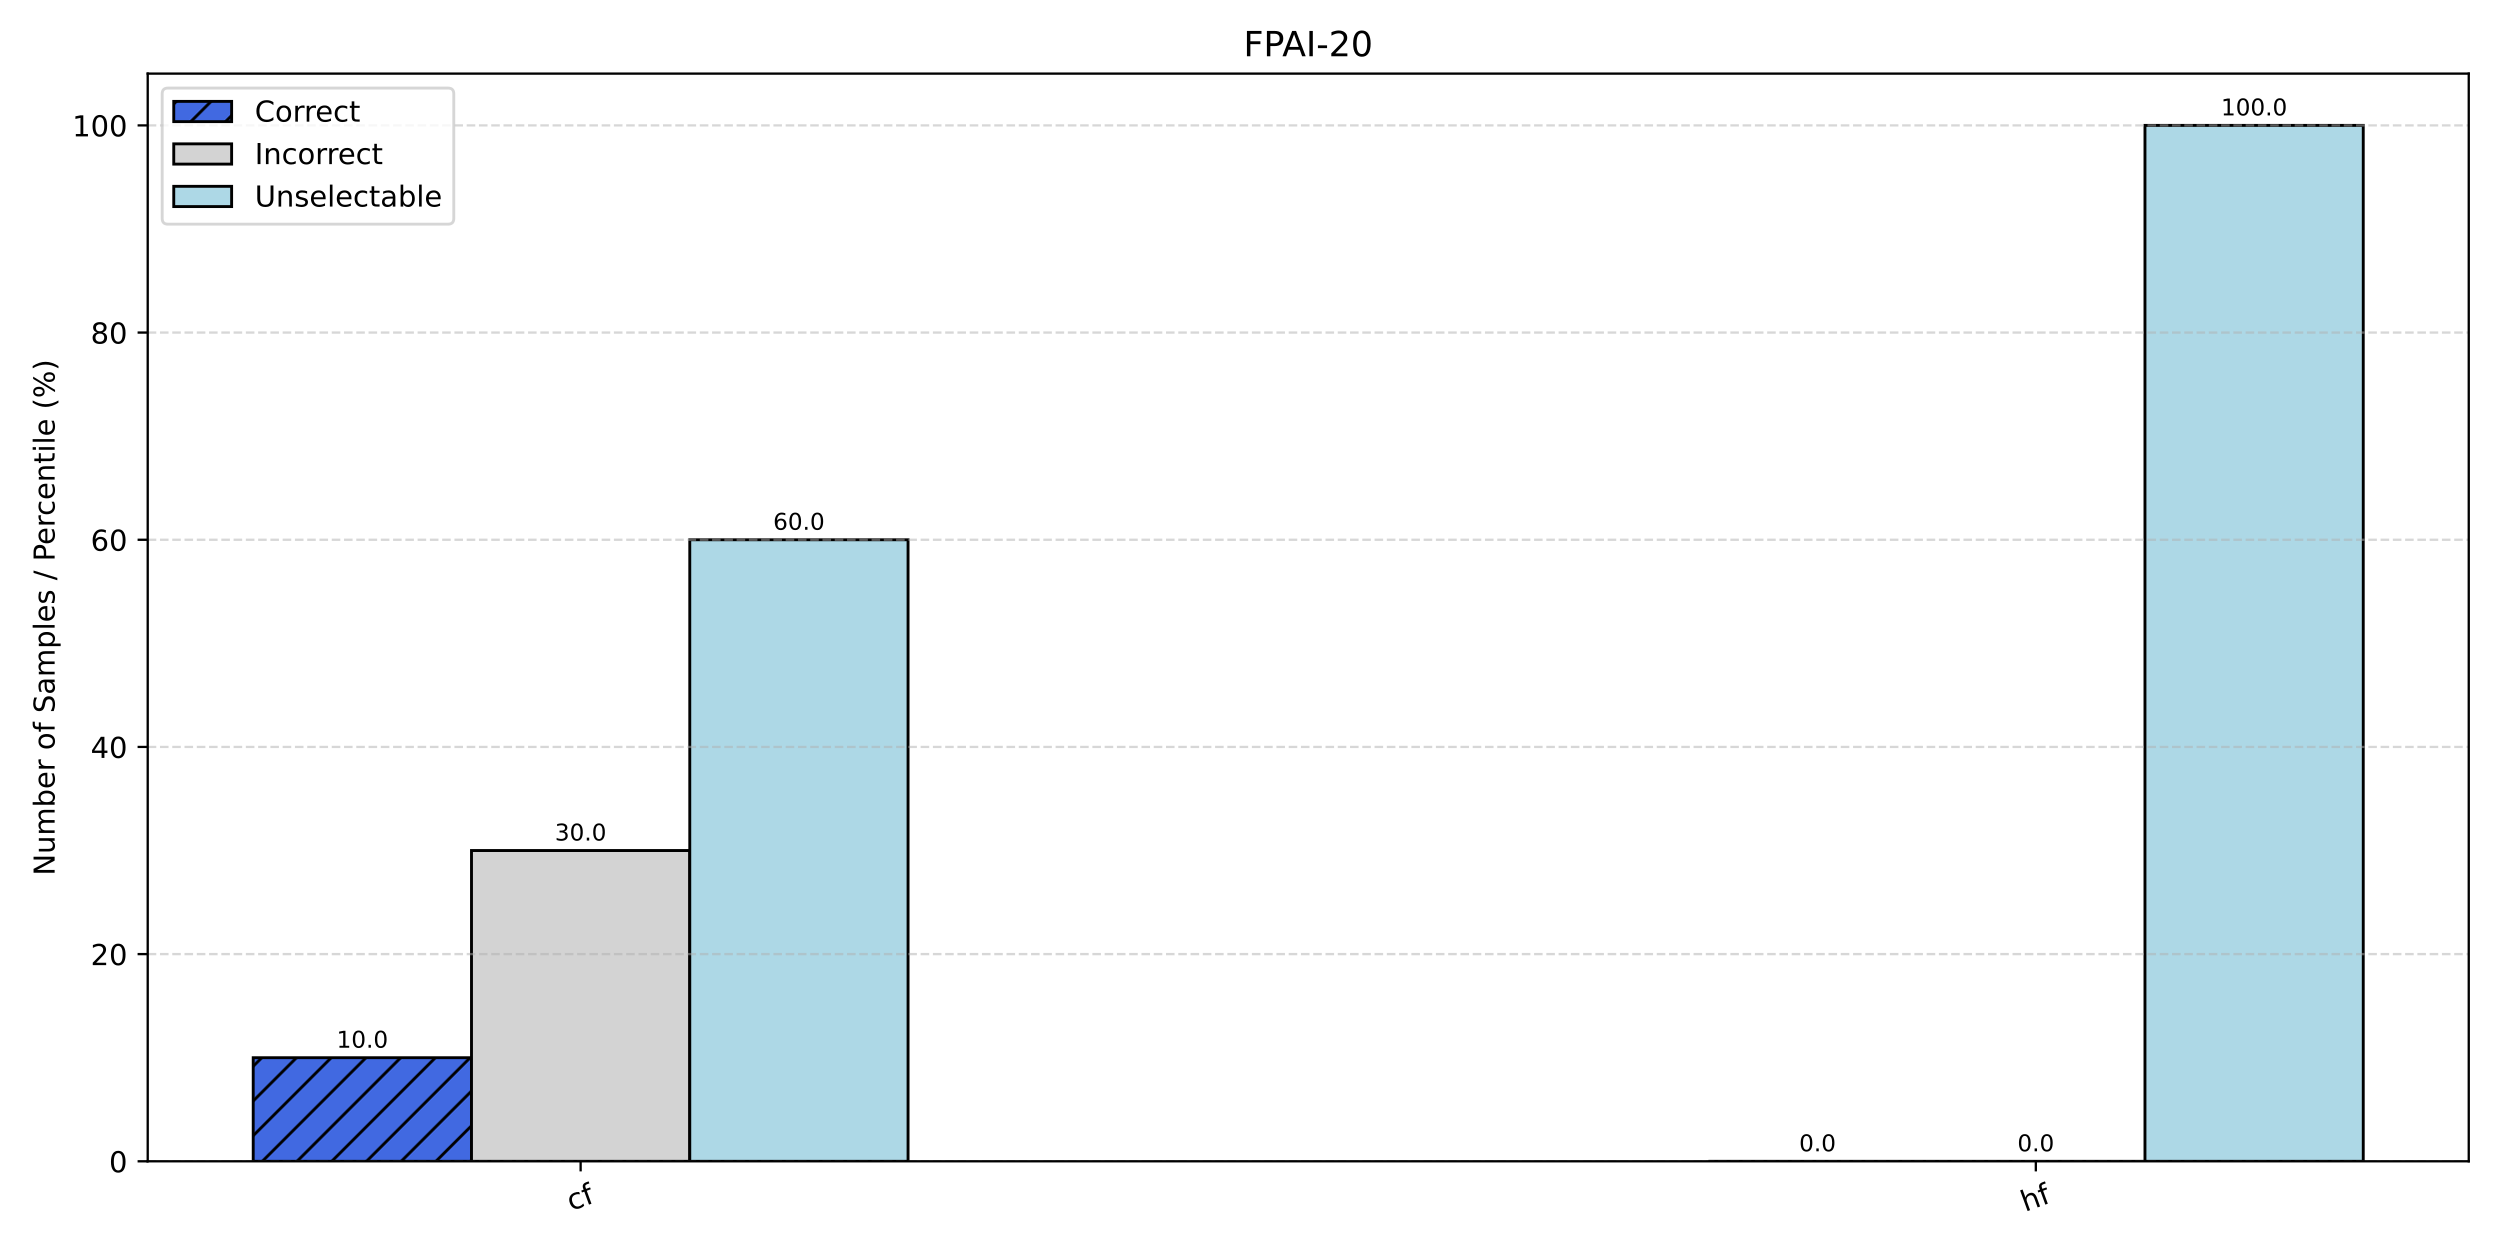
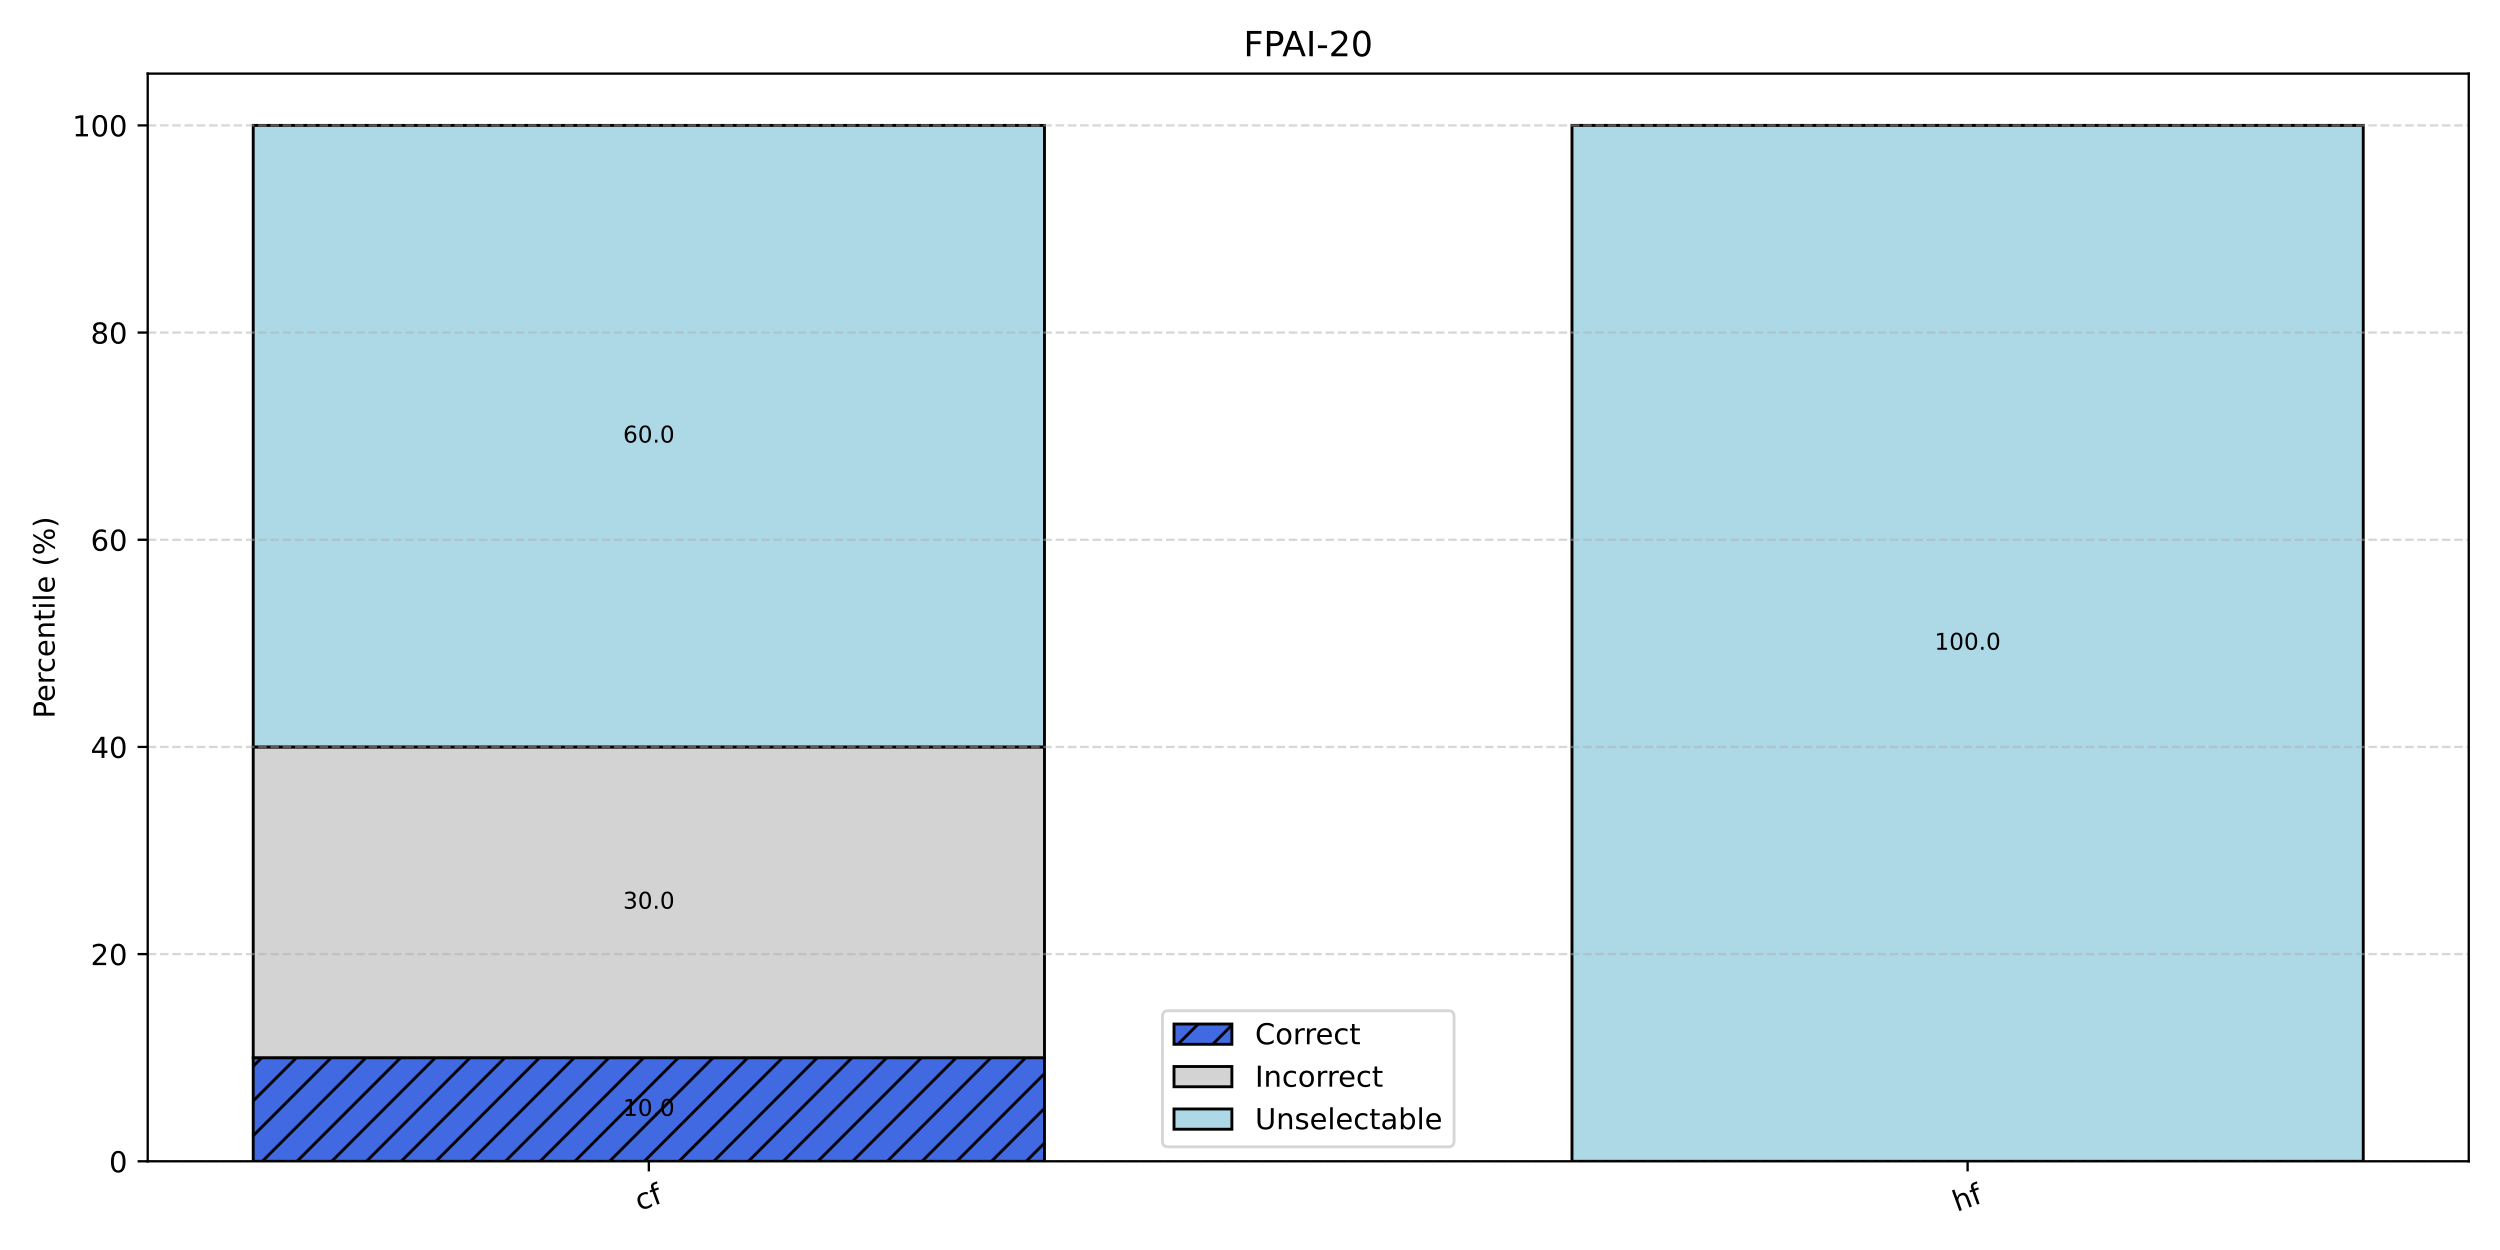
<svg xmlns="http://www.w3.org/2000/svg" xmlns:xlink="http://www.w3.org/1999/xlink" width="864pt" height="432pt" viewBox="0 0 864 432" version="1.1">
  <defs>
    <style type="text/css">*{stroke-linejoin: round; stroke-linecap: butt}</style>
  </defs>
  <g id="figure_1">
    <g id="patch_1">
      <path d="M 0 432  L 864 432  L 864 0  L 0 0  z " style="fill: #ffffff" />
    </g>
    <g id="axes_1">
      <g id="patch_2">
        <path d="M 51.05 401.342  L 853.2 401.342  L 853.2 25.44  L 51.05 25.44  z " style="fill: #ffffff" />
      </g>
      <g id="patch_3">
-         <path d="M 87.511 401.342  L 162.949 401.342  L 162.949 365.542  L 87.511 365.542  z " clip-path="url(#p9e3ef52e3a)" style="fill: url(#h4708c741f0); stroke: #000000; stroke-linejoin: miter" />
+         <path d="M 87.511 401.342  L 360.972 401.342  L 360.972 365.542  L 87.511 365.542  z " clip-path="url(#pb90f60d830)" style="fill: url(#h4d4811b8ee); stroke: #000000; stroke-linejoin: miter" />
      </g>
      <g id="patch_4">
-         <path d="M 590.427 401.342  L 665.864 401.342  L 665.864 401.342  L 590.427 401.342  z " clip-path="url(#p9e3ef52e3a)" style="fill: url(#h4708c741f0); stroke: #000000; stroke-linejoin: miter" />
+         <path d="M 543.278 401.342  L 816.739 401.342  L 816.739 401.342  L 543.278 401.342  z " clip-path="url(#pb90f60d830)" style="fill: url(#h4d4811b8ee); stroke: #000000; stroke-linejoin: miter" />
      </g>
      <g id="patch_5">
-         <path d="M 162.949 401.342  L 238.386 401.342  L 238.386 293.941  L 162.949 293.941  z " clip-path="url(#p9e3ef52e3a)" style="fill: #d3d3d3; stroke: #000000; stroke-linejoin: miter" />
+         <path d="M 87.511 365.542  L 360.972 365.542  L 360.972 258.141  L 87.511 258.141  z " clip-path="url(#pb90f60d830)" style="fill: #d3d3d3; stroke: #000000; stroke-linejoin: miter" />
      </g>
      <g id="patch_6">
-         <path d="M 665.864 401.342  L 741.301 401.342  L 741.301 401.342  L 665.864 401.342  z " clip-path="url(#p9e3ef52e3a)" style="fill: #d3d3d3; stroke: #000000; stroke-linejoin: miter" />
+         <path d="M 543.278 401.342  L 816.739 401.342  L 816.739 401.342  L 543.278 401.342  z " clip-path="url(#pb90f60d830)" style="fill: #d3d3d3; stroke: #000000; stroke-linejoin: miter" />
      </g>
      <g id="patch_7">
-         <path d="M 238.386 401.342  L 313.823 401.342  L 313.823 186.541  L 238.386 186.541  z " clip-path="url(#p9e3ef52e3a)" style="fill: #add8e6; stroke: #000000; stroke-linejoin: miter" />
+         <path d="M 87.511 258.141  L 360.972 258.141  L 360.972 43.34  L 87.511 43.34  z " clip-path="url(#pb90f60d830)" style="fill: #add8e6; stroke: #000000; stroke-linejoin: miter" />
      </g>
      <g id="patch_8">
-         <path d="M 741.301 401.342  L 816.739 401.342  L 816.739 43.34  L 741.301 43.34  z " clip-path="url(#p9e3ef52e3a)" style="fill: #add8e6; stroke: #000000; stroke-linejoin: miter" />
+         <path d="M 543.278 401.342  L 816.739 401.342  L 816.739 43.34  L 543.278 43.34  z " clip-path="url(#pb90f60d830)" style="fill: #add8e6; stroke: #000000; stroke-linejoin: miter" />
      </g>
      <g id="matplotlib.axis_1">
        <g id="xtick_1">
          <g id="line2d_1">
            <defs>
-               <path id="m5471ca849d" d="M 0 0  L 0 3.5  " style="stroke: #000000; stroke-width: 0.8" />
-             </defs>
-             <g>
-               <use xlink:href="#m5471ca849d" x="200.667" y="401.342" style="stroke: #000000; stroke-width: 0.8" />
+               <path id="m7310fe618c" d="M 0 0  L 0 3.5  " style="stroke: #000000; stroke-width: 0.8" />
+             </defs>
+             <g>
+               <use xlink:href="#m7310fe618c" x="224.241" y="401.342" style="stroke: #000000; stroke-width: 0.8" />
            </g>
          </g>
          <g id="text_1">
-             <g transform="translate(197.3737 418.5667) rotate(-20) scale(0.1 -0.1)">
+             <g transform="translate(220.9478 418.5667) rotate(-20) scale(0.1 -0.1)">
              <defs>
                <path id="DejaVuSans-63" d="M 3122 3366  L 3122 2828  Q 2878 2963 2633 3030  Q 2388 3097 2138 3097  Q 1578 3097 1268 2742  Q 959 2388 959 1747  Q 959 1106 1268 751  Q 1578 397 2138 397  Q 2388 397 2633 464  Q 2878 531 3122 666  L 3122 134  Q 2881 22 2623 -34  Q 2366 -91 2075 -91  Q 1284 -91 818 406  Q 353 903 353 1747  Q 353 2603 823 3093  Q 1294 3584 2113 3584  Q 2378 3584 2631 3529  Q 2884 3475 3122 3366  z " transform="scale(0.015625)" />
                <path id="DejaVuSans-66" d="M 2375 4863  L 2375 4384  L 1825 4384  Q 1516 4384 1395 4259  Q 1275 4134 1275 3809  L 1275 3500  L 2222 3500  L 2222 3053  L 1275 3053  L 1275 0  L 697 0  L 697 3053  L 147 3053  L 147 3500  L 697 3500  L 697 3744  Q 697 4328 969 4595  Q 1241 4863 1831 4863  L 2375 4863  z " transform="scale(0.015625)" />
              </defs>
              <use xlink:href="#DejaVuSans-63" />
              <use xlink:href="#DejaVuSans-66" transform="translate(54.98047 0)" />
            </g>
          </g>
        </g>
        <g id="xtick_2">
          <g id="line2d_2">
            <g>
-               <use xlink:href="#m5471ca849d" x="703.583" y="401.342" style="stroke: #000000; stroke-width: 0.8" />
+               <use xlink:href="#m7310fe618c" x="680.009" y="401.342" style="stroke: #000000; stroke-width: 0.8" />
            </g>
          </g>
          <g id="text_2">
-             <g transform="translate(699.8948 418.8537) rotate(-20) scale(0.1 -0.1)">
+             <g transform="translate(676.3206 418.8537) rotate(-20) scale(0.1 -0.1)">
              <defs>
                <path id="DejaVuSans-68" d="M 3513 2113  L 3513 0  L 2938 0  L 2938 2094  Q 2938 2591 2744 2837  Q 2550 3084 2163 3084  Q 1697 3084 1428 2787  Q 1159 2491 1159 1978  L 1159 0  L 581 0  L 581 4863  L 1159 4863  L 1159 2956  Q 1366 3272 1645 3428  Q 1925 3584 2291 3584  Q 2894 3584 3203 3211  Q 3513 2838 3513 2113  z " transform="scale(0.015625)" />
              </defs>
              <use xlink:href="#DejaVuSans-68" />
              <use xlink:href="#DejaVuSans-66" transform="translate(63.37891 0)" />
            </g>
          </g>
        </g>
      </g>
      <g id="matplotlib.axis_2">
        <g id="ytick_1">
          <g id="line2d_3">
-             <path d="M 51.05 401.342  L 853.2 401.342  " clip-path="url(#p9e3ef52e3a)" style="fill: none; stroke-dasharray: 2.96,1.28; stroke-dashoffset: 0; stroke: #b0b0b0; stroke-opacity: 0.5; stroke-width: 0.8" />
+             <path d="M 51.05 401.342  L 853.2 401.342  " clip-path="url(#pb90f60d830)" style="fill: none; stroke-dasharray: 2.96,1.28; stroke-dashoffset: 0; stroke: #b0b0b0; stroke-opacity: 0.5; stroke-width: 0.8" />
          </g>
          <g id="line2d_4">
            <defs>
-               <path id="m4b2d30bb6d" d="M 0 0  L -3.5 0  " style="stroke: #000000; stroke-width: 0.8" />
-             </defs>
-             <g>
-               <use xlink:href="#m4b2d30bb6d" x="51.05" y="401.342" style="stroke: #000000; stroke-width: 0.8" />
+               <path id="mf6887f8c30" d="M 0 0  L -3.5 0  " style="stroke: #000000; stroke-width: 0.8" />
+             </defs>
+             <g>
+               <use xlink:href="#mf6887f8c30" x="51.05" y="401.342" style="stroke: #000000; stroke-width: 0.8" />
            </g>
          </g>
          <g id="text_3">
            <g transform="translate(37.6875 405.1411) scale(0.1 -0.1)">
              <defs>
                <path id="DejaVuSans-30" d="M 2034 4250  Q 1547 4250 1301 3770  Q 1056 3291 1056 2328  Q 1056 1369 1301 889  Q 1547 409 2034 409  Q 2525 409 2770 889  Q 3016 1369 3016 2328  Q 3016 3291 2770 3770  Q 2525 4250 2034 4250  z M 2034 4750  Q 2819 4750 3233 4129  Q 3647 3509 3647 2328  Q 3647 1150 3233 529  Q 2819 -91 2034 -91  Q 1250 -91 836 529  Q 422 1150 422 2328  Q 422 3509 836 4129  Q 1250 4750 2034 4750  z " transform="scale(0.015625)" />
              </defs>
              <use xlink:href="#DejaVuSans-30" />
            </g>
          </g>
        </g>
        <g id="ytick_2">
          <g id="line2d_5">
-             <path d="M 51.05 329.742  L 853.2 329.742  " clip-path="url(#p9e3ef52e3a)" style="fill: none; stroke-dasharray: 2.96,1.28; stroke-dashoffset: 0; stroke: #b0b0b0; stroke-opacity: 0.5; stroke-width: 0.8" />
+             <path d="M 51.05 329.742  L 853.2 329.742  " clip-path="url(#pb90f60d830)" style="fill: none; stroke-dasharray: 2.96,1.28; stroke-dashoffset: 0; stroke: #b0b0b0; stroke-opacity: 0.5; stroke-width: 0.8" />
          </g>
          <g id="line2d_6">
            <g>
-               <use xlink:href="#m4b2d30bb6d" x="51.05" y="329.742" style="stroke: #000000; stroke-width: 0.8" />
+               <use xlink:href="#mf6887f8c30" x="51.05" y="329.742" style="stroke: #000000; stroke-width: 0.8" />
            </g>
          </g>
          <g id="text_4">
            <g transform="translate(31.325 333.5408) scale(0.1 -0.1)">
              <defs>
                <path id="DejaVuSans-32" d="M 1228 531  L 3431 531  L 3431 0  L 469 0  L 469 531  Q 828 903 1448 1529  Q 2069 2156 2228 2338  Q 2531 2678 2651 2914  Q 2772 3150 2772 3378  Q 2772 3750 2511 3984  Q 2250 4219 1831 4219  Q 1534 4219 1204 4116  Q 875 4013 500 3803  L 500 4441  Q 881 4594 1212 4672  Q 1544 4750 1819 4750  Q 2544 4750 2975 4387  Q 3406 4025 3406 3419  Q 3406 3131 3298 2873  Q 3191 2616 2906 2266  Q 2828 2175 2409 1742  Q 1991 1309 1228 531  z " transform="scale(0.015625)" />
              </defs>
              <use xlink:href="#DejaVuSans-32" />
              <use xlink:href="#DejaVuSans-30" transform="translate(63.62305 0)" />
            </g>
          </g>
        </g>
        <g id="ytick_3">
          <g id="line2d_7">
-             <path d="M 51.05 258.141  L 853.2 258.141  " clip-path="url(#p9e3ef52e3a)" style="fill: none; stroke-dasharray: 2.96,1.28; stroke-dashoffset: 0; stroke: #b0b0b0; stroke-opacity: 0.5; stroke-width: 0.8" />
+             <path d="M 51.05 258.141  L 853.2 258.141  " clip-path="url(#pb90f60d830)" style="fill: none; stroke-dasharray: 2.96,1.28; stroke-dashoffset: 0; stroke: #b0b0b0; stroke-opacity: 0.5; stroke-width: 0.8" />
          </g>
          <g id="line2d_8">
            <g>
-               <use xlink:href="#m4b2d30bb6d" x="51.05" y="258.141" style="stroke: #000000; stroke-width: 0.8" />
+               <use xlink:href="#mf6887f8c30" x="51.05" y="258.141" style="stroke: #000000; stroke-width: 0.8" />
            </g>
          </g>
          <g id="text_5">
            <g transform="translate(31.325 261.9404) scale(0.1 -0.1)">
              <defs>
                <path id="DejaVuSans-34" d="M 2419 4116  L 825 1625  L 2419 1625  L 2419 4116  z M 2253 4666  L 3047 4666  L 3047 1625  L 3713 1625  L 3713 1100  L 3047 1100  L 3047 0  L 2419 0  L 2419 1100  L 313 1100  L 313 1709  L 2253 4666  z " transform="scale(0.015625)" />
              </defs>
              <use xlink:href="#DejaVuSans-34" />
              <use xlink:href="#DejaVuSans-30" transform="translate(63.62305 0)" />
            </g>
          </g>
        </g>
        <g id="ytick_4">
          <g id="line2d_9">
-             <path d="M 51.05 186.541  L 853.2 186.541  " clip-path="url(#p9e3ef52e3a)" style="fill: none; stroke-dasharray: 2.96,1.28; stroke-dashoffset: 0; stroke: #b0b0b0; stroke-opacity: 0.5; stroke-width: 0.8" />
+             <path d="M 51.05 186.541  L 853.2 186.541  " clip-path="url(#pb90f60d830)" style="fill: none; stroke-dasharray: 2.96,1.28; stroke-dashoffset: 0; stroke: #b0b0b0; stroke-opacity: 0.5; stroke-width: 0.8" />
          </g>
          <g id="line2d_10">
            <g>
-               <use xlink:href="#m4b2d30bb6d" x="51.05" y="186.541" style="stroke: #000000; stroke-width: 0.8" />
+               <use xlink:href="#mf6887f8c30" x="51.05" y="186.541" style="stroke: #000000; stroke-width: 0.8" />
            </g>
          </g>
          <g id="text_6">
            <g transform="translate(31.325 190.34) scale(0.1 -0.1)">
              <defs>
                <path id="DejaVuSans-36" d="M 2113 2584  Q 1688 2584 1439 2293  Q 1191 2003 1191 1497  Q 1191 994 1439 701  Q 1688 409 2113 409  Q 2538 409 2786 701  Q 3034 994 3034 1497  Q 3034 2003 2786 2293  Q 2538 2584 2113 2584  z M 3366 4563  L 3366 3988  Q 3128 4100 2886 4159  Q 2644 4219 2406 4219  Q 1781 4219 1451 3797  Q 1122 3375 1075 2522  Q 1259 2794 1537 2939  Q 1816 3084 2150 3084  Q 2853 3084 3261 2657  Q 3669 2231 3669 1497  Q 3669 778 3244 343  Q 2819 -91 2113 -91  Q 1303 -91 875 529  Q 447 1150 447 2328  Q 447 3434 972 4092  Q 1497 4750 2381 4750  Q 2619 4750 2861 4703  Q 3103 4656 3366 4563  z " transform="scale(0.015625)" />
              </defs>
              <use xlink:href="#DejaVuSans-36" />
              <use xlink:href="#DejaVuSans-30" transform="translate(63.62305 0)" />
            </g>
          </g>
        </g>
        <g id="ytick_5">
          <g id="line2d_11">
-             <path d="M 51.05 114.94  L 853.2 114.94  " clip-path="url(#p9e3ef52e3a)" style="fill: none; stroke-dasharray: 2.96,1.28; stroke-dashoffset: 0; stroke: #b0b0b0; stroke-opacity: 0.5; stroke-width: 0.8" />
+             <path d="M 51.05 114.94  L 853.2 114.94  " clip-path="url(#pb90f60d830)" style="fill: none; stroke-dasharray: 2.96,1.28; stroke-dashoffset: 0; stroke: #b0b0b0; stroke-opacity: 0.5; stroke-width: 0.8" />
          </g>
          <g id="line2d_12">
            <g>
-               <use xlink:href="#m4b2d30bb6d" x="51.05" y="114.94" style="stroke: #000000; stroke-width: 0.8" />
+               <use xlink:href="#mf6887f8c30" x="51.05" y="114.94" style="stroke: #000000; stroke-width: 0.8" />
            </g>
          </g>
          <g id="text_7">
            <g transform="translate(31.325 118.7397) scale(0.1 -0.1)">
              <defs>
                <path id="DejaVuSans-38" d="M 2034 2216  Q 1584 2216 1326 1975  Q 1069 1734 1069 1313  Q 1069 891 1326 650  Q 1584 409 2034 409  Q 2484 409 2743 651  Q 3003 894 3003 1313  Q 3003 1734 2745 1975  Q 2488 2216 2034 2216  z M 1403 2484  Q 997 2584 770 2862  Q 544 3141 544 3541  Q 544 4100 942 4425  Q 1341 4750 2034 4750  Q 2731 4750 3128 4425  Q 3525 4100 3525 3541  Q 3525 3141 3298 2862  Q 3072 2584 2669 2484  Q 3125 2378 3379 2068  Q 3634 1759 3634 1313  Q 3634 634 3220 271  Q 2806 -91 2034 -91  Q 1263 -91 848 271  Q 434 634 434 1313  Q 434 1759 690 2068  Q 947 2378 1403 2484  z M 1172 3481  Q 1172 3119 1398 2916  Q 1625 2713 2034 2713  Q 2441 2713 2670 2916  Q 2900 3119 2900 3481  Q 2900 3844 2670 4047  Q 2441 4250 2034 4250  Q 1625 4250 1398 4047  Q 1172 3844 1172 3481  z " transform="scale(0.015625)" />
              </defs>
              <use xlink:href="#DejaVuSans-38" />
              <use xlink:href="#DejaVuSans-30" transform="translate(63.62305 0)" />
            </g>
          </g>
        </g>
        <g id="ytick_6">
          <g id="line2d_13">
-             <path d="M 51.05 43.34  L 853.2 43.34  " clip-path="url(#p9e3ef52e3a)" style="fill: none; stroke-dasharray: 2.96,1.28; stroke-dashoffset: 0; stroke: #b0b0b0; stroke-opacity: 0.5; stroke-width: 0.8" />
+             <path d="M 51.05 43.34  L 853.2 43.34  " clip-path="url(#pb90f60d830)" style="fill: none; stroke-dasharray: 2.96,1.28; stroke-dashoffset: 0; stroke: #b0b0b0; stroke-opacity: 0.5; stroke-width: 0.8" />
          </g>
          <g id="line2d_14">
            <g>
-               <use xlink:href="#m4b2d30bb6d" x="51.05" y="43.34" style="stroke: #000000; stroke-width: 0.8" />
+               <use xlink:href="#mf6887f8c30" x="51.05" y="43.34" style="stroke: #000000; stroke-width: 0.8" />
            </g>
          </g>
          <g id="text_8">
            <g transform="translate(24.9625 47.13931) scale(0.1 -0.1)">
              <defs>
                <path id="DejaVuSans-31" d="M 794 531  L 1825 531  L 1825 4091  L 703 3866  L 703 4441  L 1819 4666  L 2450 4666  L 2450 531  L 3481 531  L 3481 0  L 794 0  L 794 531  z " transform="scale(0.015625)" />
              </defs>
              <use xlink:href="#DejaVuSans-31" />
              <use xlink:href="#DejaVuSans-30" transform="translate(63.62305 0)" />
              <use xlink:href="#DejaVuSans-30" transform="translate(127.2461 0)" />
            </g>
          </g>
        </g>
        <g id="text_9">
-           <g transform="translate(18.88281 302.5941) rotate(-90) scale(0.1 -0.1)">
-             <defs>
-               <path id="DejaVuSans-4e" d="M 628 4666  L 1478 4666  L 3547 763  L 3547 4666  L 4159 4666  L 4159 0  L 3309 0  L 1241 3903  L 1241 0  L 628 0  L 628 4666  z " transform="scale(0.015625)" />
-               <path id="DejaVuSans-75" d="M 544 1381  L 544 3500  L 1119 3500  L 1119 1403  Q 1119 906 1312 657  Q 1506 409 1894 409  Q 2359 409 2629 706  Q 2900 1003 2900 1516  L 2900 3500  L 3475 3500  L 3475 0  L 2900 0  L 2900 538  Q 2691 219 2414 64  Q 2138 -91 1772 -91  Q 1169 -91 856 284  Q 544 659 544 1381  z M 1991 3584  L 1991 3584  z " transform="scale(0.015625)" />
-               <path id="DejaVuSans-6d" d="M 3328 2828  Q 3544 3216 3844 3400  Q 4144 3584 4550 3584  Q 5097 3584 5394 3201  Q 5691 2819 5691 2113  L 5691 0  L 5113 0  L 5113 2094  Q 5113 2597 4934 2840  Q 4756 3084 4391 3084  Q 3944 3084 3684 2787  Q 3425 2491 3425 1978  L 3425 0  L 2847 0  L 2847 2094  Q 2847 2600 2669 2842  Q 2491 3084 2119 3084  Q 1678 3084 1418 2786  Q 1159 2488 1159 1978  L 1159 0  L 581 0  L 581 3500  L 1159 3500  L 1159 2956  Q 1356 3278 1631 3431  Q 1906 3584 2284 3584  Q 2666 3584 2933 3390  Q 3200 3197 3328 2828  z " transform="scale(0.015625)" />
-               <path id="DejaVuSans-62" d="M 3116 1747  Q 3116 2381 2855 2742  Q 2594 3103 2138 3103  Q 1681 3103 1420 2742  Q 1159 2381 1159 1747  Q 1159 1113 1420 752  Q 1681 391 2138 391  Q 2594 391 2855 752  Q 3116 1113 3116 1747  z M 1159 2969  Q 1341 3281 1617 3432  Q 1894 3584 2278 3584  Q 2916 3584 3314 3078  Q 3713 2572 3713 1747  Q 3713 922 3314 415  Q 2916 -91 2278 -91  Q 1894 -91 1617 61  Q 1341 213 1159 525  L 1159 0  L 581 0  L 581 4863  L 1159 4863  L 1159 2969  z " transform="scale(0.015625)" />
+           <g transform="translate(18.88281 248.2949) rotate(-90) scale(0.1 -0.1)">
+             <defs>
+               <path id="DejaVuSans-50" d="M 1259 4147  L 1259 2394  L 2053 2394  Q 2494 2394 2734 2622  Q 2975 2850 2975 3272  Q 2975 3691 2734 3919  Q 2494 4147 2053 4147  L 1259 4147  z M 628 4666  L 2053 4666  Q 2838 4666 3239 4311  Q 3641 3956 3641 3272  Q 3641 2581 3239 2228  Q 2838 1875 2053 1875  L 1259 1875  L 1259 0  L 628 0  L 628 4666  z " transform="scale(0.015625)" />
              <path id="DejaVuSans-65" d="M 3597 1894  L 3597 1613  L 953 1613  Q 991 1019 1311 708  Q 1631 397 2203 397  Q 2534 397 2845 478  Q 3156 559 3463 722  L 3463 178  Q 3153 47 2828 -22  Q 2503 -91 2169 -91  Q 1331 -91 842 396  Q 353 884 353 1716  Q 353 2575 817 3079  Q 1281 3584 2069 3584  Q 2775 3584 3186 3129  Q 3597 2675 3597 1894  z M 3022 2063  Q 3016 2534 2758 2815  Q 2500 3097 2075 3097  Q 1594 3097 1305 2825  Q 1016 2553 972 2059  L 3022 2063  z " transform="scale(0.015625)" />
              <path id="DejaVuSans-72" d="M 2631 2963  Q 2534 3019 2420 3045  Q 2306 3072 2169 3072  Q 1681 3072 1420 2755  Q 1159 2438 1159 1844  L 1159 0  L 581 0  L 581 3500  L 1159 3500  L 1159 2956  Q 1341 3275 1631 3429  Q 1922 3584 2338 3584  Q 2397 3584 2469 3576  Q 2541 3569 2628 3553  L 2631 2963  z " transform="scale(0.015625)" />
-               <path id="DejaVuSans-20" transform="scale(0.015625)" />
-               <path id="DejaVuSans-6f" d="M 1959 3097  Q 1497 3097 1228 2736  Q 959 2375 959 1747  Q 959 1119 1226 758  Q 1494 397 1959 397  Q 2419 397 2687 759  Q 2956 1122 2956 1747  Q 2956 2369 2687 2733  Q 2419 3097 1959 3097  z M 1959 3584  Q 2709 3584 3137 3096  Q 3566 2609 3566 1747  Q 3566 888 3137 398  Q 2709 -91 1959 -91  Q 1206 -91 779 398  Q 353 888 353 1747  Q 353 2609 779 3096  Q 1206 3584 1959 3584  z " transform="scale(0.015625)" />
-               <path id="DejaVuSans-53" d="M 3425 4513  L 3425 3897  Q 3066 4069 2747 4153  Q 2428 4238 2131 4238  Q 1616 4238 1336 4038  Q 1056 3838 1056 3469  Q 1056 3159 1242 3001  Q 1428 2844 1947 2747  L 2328 2669  Q 3034 2534 3370 2195  Q 3706 1856 3706 1288  Q 3706 609 3251 259  Q 2797 -91 1919 -91  Q 1588 -91 1214 -16  Q 841 59 441 206  L 441 856  Q 825 641 1194 531  Q 1563 422 1919 422  Q 2459 422 2753 634  Q 3047 847 3047 1241  Q 3047 1584 2836 1778  Q 2625 1972 2144 2069  L 1759 2144  Q 1053 2284 737 2584  Q 422 2884 422 3419  Q 422 4038 858 4394  Q 1294 4750 2059 4750  Q 2388 4750 2728 4690  Q 3069 4631 3425 4513  z " transform="scale(0.015625)" />
-               <path id="DejaVuSans-61" d="M 2194 1759  Q 1497 1759 1228 1600  Q 959 1441 959 1056  Q 959 750 1161 570  Q 1363 391 1709 391  Q 2188 391 2477 730  Q 2766 1069 2766 1631  L 2766 1759  L 2194 1759  z M 3341 1997  L 3341 0  L 2766 0  L 2766 531  Q 2569 213 2275 61  Q 1981 -91 1556 -91  Q 1019 -91 701 211  Q 384 513 384 1019  Q 384 1609 779 1909  Q 1175 2209 1959 2209  L 2766 2209  L 2766 2266  Q 2766 2663 2505 2880  Q 2244 3097 1772 3097  Q 1472 3097 1187 3025  Q 903 2953 641 2809  L 641 3341  Q 956 3463 1253 3523  Q 1550 3584 1831 3584  Q 2591 3584 2966 3190  Q 3341 2797 3341 1997  z " transform="scale(0.015625)" />
-               <path id="DejaVuSans-70" d="M 1159 525  L 1159 -1331  L 581 -1331  L 581 3500  L 1159 3500  L 1159 2969  Q 1341 3281 1617 3432  Q 1894 3584 2278 3584  Q 2916 3584 3314 3078  Q 3713 2572 3713 1747  Q 3713 922 3314 415  Q 2916 -91 2278 -91  Q 1894 -91 1617 61  Q 1341 213 1159 525  z M 3116 1747  Q 3116 2381 2855 2742  Q 2594 3103 2138 3103  Q 1681 3103 1420 2742  Q 1159 2381 1159 1747  Q 1159 1113 1420 752  Q 1681 391 2138 391  Q 2594 391 2855 752  Q 3116 1113 3116 1747  z " transform="scale(0.015625)" />
-               <path id="DejaVuSans-6c" d="M 603 4863  L 1178 4863  L 1178 0  L 603 0  L 603 4863  z " transform="scale(0.015625)" />
-               <path id="DejaVuSans-73" d="M 2834 3397  L 2834 2853  Q 2591 2978 2328 3040  Q 2066 3103 1784 3103  Q 1356 3103 1142 2972  Q 928 2841 928 2578  Q 928 2378 1081 2264  Q 1234 2150 1697 2047  L 1894 2003  Q 2506 1872 2764 1633  Q 3022 1394 3022 966  Q 3022 478 2636 193  Q 2250 -91 1575 -91  Q 1294 -91 989 -36  Q 684 19 347 128  L 347 722  Q 666 556 975 473  Q 1284 391 1588 391  Q 1994 391 2212 530  Q 2431 669 2431 922  Q 2431 1156 2273 1281  Q 2116 1406 1581 1522  L 1381 1569  Q 847 1681 609 1914  Q 372 2147 372 2553  Q 372 3047 722 3315  Q 1072 3584 1716 3584  Q 2034 3584 2315 3537  Q 2597 3491 2834 3397  z " transform="scale(0.015625)" />
-               <path id="DejaVuSans-2f" d="M 1625 4666  L 2156 4666  L 531 -594  L 0 -594  L 1625 4666  z " transform="scale(0.015625)" />
-               <path id="DejaVuSans-50" d="M 1259 4147  L 1259 2394  L 2053 2394  Q 2494 2394 2734 2622  Q 2975 2850 2975 3272  Q 2975 3691 2734 3919  Q 2494 4147 2053 4147  L 1259 4147  z M 628 4666  L 2053 4666  Q 2838 4666 3239 4311  Q 3641 3956 3641 3272  Q 3641 2581 3239 2228  Q 2838 1875 2053 1875  L 1259 1875  L 1259 0  L 628 0  L 628 4666  z " transform="scale(0.015625)" />
              <path id="DejaVuSans-6e" d="M 3513 2113  L 3513 0  L 2938 0  L 2938 2094  Q 2938 2591 2744 2837  Q 2550 3084 2163 3084  Q 1697 3084 1428 2787  Q 1159 2491 1159 1978  L 1159 0  L 581 0  L 581 3500  L 1159 3500  L 1159 2956  Q 1366 3272 1645 3428  Q 1925 3584 2291 3584  Q 2894 3584 3203 3211  Q 3513 2838 3513 2113  z " transform="scale(0.015625)" />
              <path id="DejaVuSans-74" d="M 1172 4494  L 1172 3500  L 2356 3500  L 2356 3053  L 1172 3053  L 1172 1153  Q 1172 725 1289 603  Q 1406 481 1766 481  L 2356 481  L 2356 0  L 1766 0  Q 1100 0 847 248  Q 594 497 594 1153  L 594 3053  L 172 3053  L 172 3500  L 594 3500  L 594 4494  L 1172 4494  z " transform="scale(0.015625)" />
              <path id="DejaVuSans-69" d="M 603 3500  L 1178 3500  L 1178 0  L 603 0  L 603 3500  z M 603 4863  L 1178 4863  L 1178 4134  L 603 4134  L 603 4863  z " transform="scale(0.015625)" />
+               <path id="DejaVuSans-6c" d="M 603 4863  L 1178 4863  L 1178 0  L 603 0  L 603 4863  z " transform="scale(0.015625)" />
+               <path id="DejaVuSans-20" transform="scale(0.015625)" />
              <path id="DejaVuSans-28" d="M 1984 4856  Q 1566 4138 1362 3434  Q 1159 2731 1159 2009  Q 1159 1288 1364 580  Q 1569 -128 1984 -844  L 1484 -844  Q 1016 -109 783 600  Q 550 1309 550 2009  Q 550 2706 781 3412  Q 1013 4119 1484 4856  L 1984 4856  z " transform="scale(0.015625)" />
              <path id="DejaVuSans-25" d="M 4653 2053  Q 4381 2053 4226 1822  Q 4072 1591 4072 1178  Q 4072 772 4226 539  Q 4381 306 4653 306  Q 4919 306 5073 539  Q 5228 772 5228 1178  Q 5228 1588 5073 1820  Q 4919 2053 4653 2053  z M 4653 2450  Q 5147 2450 5437 2106  Q 5728 1763 5728 1178  Q 5728 594 5436 251  Q 5144 -91 4653 -91  Q 4153 -91 3862 251  Q 3572 594 3572 1178  Q 3572 1766 3864 2108  Q 4156 2450 4653 2450  z M 1428 4353  Q 1159 4353 1004 4120  Q 850 3888 850 3481  Q 850 3069 1003 2837  Q 1156 2606 1428 2606  Q 1700 2606 1854 2837  Q 2009 3069 2009 3481  Q 2009 3884 1853 4118  Q 1697 4353 1428 4353  z M 4250 4750  L 4750 4750  L 1831 -91  L 1331 -91  L 4250 4750  z M 1428 4750  Q 1922 4750 2215 4408  Q 2509 4066 2509 3481  Q 2509 2891 2217 2550  Q 1925 2209 1428 2209  Q 931 2209 642 2551  Q 353 2894 353 3481  Q 353 4063 643 4406  Q 934 4750 1428 4750  z " transform="scale(0.015625)" />
              <path id="DejaVuSans-29" d="M 513 4856  L 1013 4856  Q 1481 4119 1714 3412  Q 1947 2706 1947 2009  Q 1947 1309 1714 600  Q 1481 -109 1013 -844  L 513 -844  Q 928 -128 1133 580  Q 1338 1288 1338 2009  Q 1338 2731 1133 3434  Q 928 4138 513 4856  z " transform="scale(0.015625)" />
            </defs>
-             <use xlink:href="#DejaVuSans-4e" />
-             <use xlink:href="#DejaVuSans-75" transform="translate(74.80469 0)" />
-             <use xlink:href="#DejaVuSans-6d" transform="translate(138.1836 0)" />
-             <use xlink:href="#DejaVuSans-62" transform="translate(235.5957 0)" />
-             <use xlink:href="#DejaVuSans-65" transform="translate(299.0723 0)" />
-             <use xlink:href="#DejaVuSans-72" transform="translate(360.5957 0)" />
-             <use xlink:href="#DejaVuSans-20" transform="translate(401.709 0)" />
-             <use xlink:href="#DejaVuSans-6f" transform="translate(433.4961 0)" />
-             <use xlink:href="#DejaVuSans-66" transform="translate(494.6777 0)" />
-             <use xlink:href="#DejaVuSans-20" transform="translate(529.8828 0)" />
-             <use xlink:href="#DejaVuSans-53" transform="translate(561.6699 0)" />
-             <use xlink:href="#DejaVuSans-61" transform="translate(625.1465 0)" />
-             <use xlink:href="#DejaVuSans-6d" transform="translate(686.4258 0)" />
-             <use xlink:href="#DejaVuSans-70" transform="translate(783.8379 0)" />
-             <use xlink:href="#DejaVuSans-6c" transform="translate(847.3145 0)" />
-             <use xlink:href="#DejaVuSans-65" transform="translate(875.0977 0)" />
-             <use xlink:href="#DejaVuSans-73" transform="translate(936.6211 0)" />
-             <use xlink:href="#DejaVuSans-20" transform="translate(988.7207 0)" />
-             <use xlink:href="#DejaVuSans-2f" transform="translate(1020.508 0)" />
-             <use xlink:href="#DejaVuSans-20" transform="translate(1054.199 0)" />
-             <use xlink:href="#DejaVuSans-50" transform="translate(1085.986 0)" />
-             <use xlink:href="#DejaVuSans-65" transform="translate(1142.664 0)" />
-             <use xlink:href="#DejaVuSans-72" transform="translate(1204.188 0)" />
-             <use xlink:href="#DejaVuSans-63" transform="translate(1243.051 0)" />
-             <use xlink:href="#DejaVuSans-65" transform="translate(1298.031 0)" />
-             <use xlink:href="#DejaVuSans-6e" transform="translate(1359.555 0)" />
-             <use xlink:href="#DejaVuSans-74" transform="translate(1422.934 0)" />
-             <use xlink:href="#DejaVuSans-69" transform="translate(1462.143 0)" />
-             <use xlink:href="#DejaVuSans-6c" transform="translate(1489.926 0)" />
-             <use xlink:href="#DejaVuSans-65" transform="translate(1517.709 0)" />
-             <use xlink:href="#DejaVuSans-20" transform="translate(1579.232 0)" />
-             <use xlink:href="#DejaVuSans-28" transform="translate(1611.02 0)" />
-             <use xlink:href="#DejaVuSans-25" transform="translate(1650.033 0)" />
-             <use xlink:href="#DejaVuSans-29" transform="translate(1745.053 0)" />
+             <use xlink:href="#DejaVuSans-50" />
+             <use xlink:href="#DejaVuSans-65" transform="translate(56.67773 0)" />
+             <use xlink:href="#DejaVuSans-72" transform="translate(118.2012 0)" />
+             <use xlink:href="#DejaVuSans-63" transform="translate(157.0645 0)" />
+             <use xlink:href="#DejaVuSans-65" transform="translate(212.0449 0)" />
+             <use xlink:href="#DejaVuSans-6e" transform="translate(273.5684 0)" />
+             <use xlink:href="#DejaVuSans-74" transform="translate(336.9473 0)" />
+             <use xlink:href="#DejaVuSans-69" transform="translate(376.1562 0)" />
+             <use xlink:href="#DejaVuSans-6c" transform="translate(403.9395 0)" />
+             <use xlink:href="#DejaVuSans-65" transform="translate(431.7227 0)" />
+             <use xlink:href="#DejaVuSans-20" transform="translate(493.2461 0)" />
+             <use xlink:href="#DejaVuSans-28" transform="translate(525.0332 0)" />
+             <use xlink:href="#DejaVuSans-25" transform="translate(564.0469 0)" />
+             <use xlink:href="#DejaVuSans-29" transform="translate(659.0664 0)" />
          </g>
        </g>
      </g>
      <g id="patch_9">
        <path d="M 51.05 401.342  L 51.05 25.44  " style="fill: none; stroke: #000000; stroke-width: 0.8; stroke-linejoin: miter; stroke-linecap: square" />
      </g>
      <g id="patch_10">
        <path d="M 853.2 401.342  L 853.2 25.44  " style="fill: none; stroke: #000000; stroke-width: 0.8; stroke-linejoin: miter; stroke-linecap: square" />
      </g>
      <g id="patch_11">
        <path d="M 51.05 401.342  L 853.2 401.342  " style="fill: none; stroke: #000000; stroke-width: 0.8; stroke-linejoin: miter; stroke-linecap: square" />
      </g>
      <g id="patch_12">
        <path d="M 51.05 25.44  L 853.2 25.44  " style="fill: none; stroke: #000000; stroke-width: 0.8; stroke-linejoin: miter; stroke-linecap: square" />
      </g>
      <g id="text_10">
-         <g transform="translate(116.3238 362.088) scale(0.08 -0.08)">
+         <g transform="translate(215.3352 385.6493) scale(0.08 -0.08)">
          <defs>
            <path id="DejaVuSans-2e" d="M 684 794  L 1344 794  L 1344 0  L 684 0  L 684 794  z " transform="scale(0.015625)" />
          </defs>
          <use xlink:href="#DejaVuSans-31" />
          <use xlink:href="#DejaVuSans-30" transform="translate(63.62305 0)" />
          <use xlink:href="#DejaVuSans-2e" transform="translate(127.2461 0)" />
          <use xlink:href="#DejaVuSans-30" transform="translate(159.0332 0)" />
        </g>
      </g>
      <g id="text_11">
-         <g transform="translate(621.7841 397.8881) scale(0.08 -0.08)">
-           <use xlink:href="#DejaVuSans-30" />
-           <use xlink:href="#DejaVuSans-2e" transform="translate(63.62305 0)" />
-           <use xlink:href="#DejaVuSans-30" transform="translate(95.41016 0)" />
-         </g>
-       </g>
-       <g id="text_12">
-         <g transform="translate(191.7611 290.4876) scale(0.08 -0.08)">
+         <g transform="translate(215.3352 314.0489) scale(0.08 -0.08)">
          <defs>
            <path id="DejaVuSans-33" d="M 2597 2516  Q 3050 2419 3304 2112  Q 3559 1806 3559 1356  Q 3559 666 3084 287  Q 2609 -91 1734 -91  Q 1441 -91 1130 -33  Q 819 25 488 141  L 488 750  Q 750 597 1062 519  Q 1375 441 1716 441  Q 2309 441 2620 675  Q 2931 909 2931 1356  Q 2931 1769 2642 2001  Q 2353 2234 1838 2234  L 1294 2234  L 1294 2753  L 1863 2753  Q 2328 2753 2575 2939  Q 2822 3125 2822 3475  Q 2822 3834 2567 4026  Q 2313 4219 1838 4219  Q 1578 4219 1281 4162  Q 984 4106 628 3988  L 628 4550  Q 988 4650 1302 4700  Q 1616 4750 1894 4750  Q 2613 4750 3031 4423  Q 3450 4097 3450 3541  Q 3450 3153 3228 2886  Q 3006 2619 2597 2516  z " transform="scale(0.015625)" />
          </defs>
          <use xlink:href="#DejaVuSans-33" />
          <use xlink:href="#DejaVuSans-30" transform="translate(63.62305 0)" />
          <use xlink:href="#DejaVuSans-2e" transform="translate(127.2461 0)" />
          <use xlink:href="#DejaVuSans-30" transform="translate(159.0332 0)" />
        </g>
      </g>
-       <g id="text_13">
-         <g transform="translate(697.2214 397.8881) scale(0.08 -0.08)">
-           <use xlink:href="#DejaVuSans-30" />
-           <use xlink:href="#DejaVuSans-2e" transform="translate(63.62305 0)" />
-           <use xlink:href="#DejaVuSans-30" transform="translate(95.41016 0)" />
-         </g>
-       </g>
-       <g id="text_14">
-         <g transform="translate(267.1984 183.0871) scale(0.08 -0.08)">
+       <g id="text_12">
+         <g transform="translate(215.3352 152.9481) scale(0.08 -0.08)">
          <use xlink:href="#DejaVuSans-36" />
          <use xlink:href="#DejaVuSans-30" transform="translate(63.62305 0)" />
          <use xlink:href="#DejaVuSans-2e" transform="translate(127.2461 0)" />
          <use xlink:href="#DejaVuSans-30" transform="translate(159.0332 0)" />
        </g>
      </g>
-       <g id="text_15">
-         <g transform="translate(767.5687 39.88633) scale(0.08 -0.08)">
+       <g id="text_13">
+         <g transform="translate(668.5573 224.5485) scale(0.08 -0.08)">
          <use xlink:href="#DejaVuSans-31" />
          <use xlink:href="#DejaVuSans-30" transform="translate(63.62305 0)" />
          <use xlink:href="#DejaVuSans-30" transform="translate(127.2461 0)" />
          <use xlink:href="#DejaVuSans-2e" transform="translate(190.8691 0)" />
          <use xlink:href="#DejaVuSans-30" transform="translate(222.6562 0)" />
        </g>
      </g>
-       <g id="text_16">
+       <g id="text_14">
        <g transform="translate(429.7647 19.44) scale(0.12 -0.12)">
          <defs>
            <path id="DejaVuSans-46" d="M 628 4666  L 3309 4666  L 3309 4134  L 1259 4134  L 1259 2759  L 3109 2759  L 3109 2228  L 1259 2228  L 1259 0  L 628 0  L 628 4666  z " transform="scale(0.015625)" />
            <path id="DejaVuSans-41" d="M 2188 4044  L 1331 1722  L 3047 1722  L 2188 4044  z M 1831 4666  L 2547 4666  L 4325 0  L 3669 0  L 3244 1197  L 1141 1197  L 716 0  L 50 0  L 1831 4666  z " transform="scale(0.015625)" />
            <path id="DejaVuSans-49" d="M 628 4666  L 1259 4666  L 1259 0  L 628 0  L 628 4666  z " transform="scale(0.015625)" />
            <path id="DejaVuSans-2d" d="M 313 2009  L 1997 2009  L 1997 1497  L 313 1497  L 313 2009  z " transform="scale(0.015625)" />
          </defs>
          <use xlink:href="#DejaVuSans-46" />
          <use xlink:href="#DejaVuSans-50" transform="translate(57.51953 0)" />
          <use xlink:href="#DejaVuSans-41" transform="translate(111.4473 0)" />
          <use xlink:href="#DejaVuSans-49" transform="translate(179.8555 0)" />
          <use xlink:href="#DejaVuSans-2d" transform="translate(209.3477 0)" />
          <use xlink:href="#DejaVuSans-32" transform="translate(245.4316 0)" />
          <use xlink:href="#DejaVuSans-30" transform="translate(309.0547 0)" />
        </g>
      </g>
      <g id="legend_1">
        <g id="patch_13">
-           <path d="M 58.05 77.474  L 154.827 77.474  Q 156.827 77.474 156.827 75.474  L 156.827 32.44  Q 156.827 30.44 154.827 30.44  L 58.05 30.44  Q 56.05 30.44 56.05 32.44  L 56.05 75.474  Q 56.05 77.474 58.05 77.474  z " style="fill: #ffffff; opacity: 0.8; stroke: #cccccc; stroke-linejoin: miter" />
+           <path d="M 403.737 396.342  L 500.513 396.342  Q 502.513 396.342 502.513 394.342  L 502.513 351.308  Q 502.513 349.308 500.513 349.308  L 403.737 349.308  Q 401.737 349.308 401.737 351.308  L 401.737 394.342  Q 401.737 396.342 403.737 396.342  z " style="fill: #ffffff; opacity: 0.8; stroke: #cccccc; stroke-linejoin: miter" />
        </g>
        <g id="patch_14">
-           <path d="M 60.05 42.038  L 80.05 42.038  L 80.05 35.038  L 60.05 35.038  z " style="fill: url(#h4708c741f0); stroke: #000000; stroke-linejoin: miter" />
-         </g>
-         <g id="text_17">
-           <g transform="translate(88.05 42.03844) scale(0.1 -0.1)">
+           <path d="M 405.737 360.906  L 425.737 360.906  L 425.737 353.906  L 405.737 353.906  z " style="fill: url(#h4d4811b8ee); stroke: #000000; stroke-linejoin: miter" />
+         </g>
+         <g id="text_15">
+           <g transform="translate(433.7367 360.906) scale(0.1 -0.1)">
            <defs>
              <path id="DejaVuSans-43" d="M 4122 4306  L 4122 3641  Q 3803 3938 3442 4084  Q 3081 4231 2675 4231  Q 1875 4231 1450 3742  Q 1025 3253 1025 2328  Q 1025 1406 1450 917  Q 1875 428 2675 428  Q 3081 428 3442 575  Q 3803 722 4122 1019  L 4122 359  Q 3791 134 3420 21  Q 3050 -91 2638 -91  Q 1578 -91 968 557  Q 359 1206 359 2328  Q 359 3453 968 4101  Q 1578 4750 2638 4750  Q 3056 4750 3426 4639  Q 3797 4528 4122 4306  z " transform="scale(0.015625)" />
+               <path id="DejaVuSans-6f" d="M 1959 3097  Q 1497 3097 1228 2736  Q 959 2375 959 1747  Q 959 1119 1226 758  Q 1494 397 1959 397  Q 2419 397 2687 759  Q 2956 1122 2956 1747  Q 2956 2369 2687 2733  Q 2419 3097 1959 3097  z M 1959 3584  Q 2709 3584 3137 3096  Q 3566 2609 3566 1747  Q 3566 888 3137 398  Q 2709 -91 1959 -91  Q 1206 -91 779 398  Q 353 888 353 1747  Q 353 2609 779 3096  Q 1206 3584 1959 3584  z " transform="scale(0.015625)" />
            </defs>
            <use xlink:href="#DejaVuSans-43" />
            <use xlink:href="#DejaVuSans-6f" transform="translate(69.82422 0)" />
            <use xlink:href="#DejaVuSans-72" transform="translate(131.0059 0)" />
            <use xlink:href="#DejaVuSans-72" transform="translate(170.3691 0)" />
            <use xlink:href="#DejaVuSans-65" transform="translate(209.2324 0)" />
            <use xlink:href="#DejaVuSans-63" transform="translate(270.7559 0)" />
            <use xlink:href="#DejaVuSans-74" transform="translate(325.7363 0)" />
          </g>
        </g>
        <g id="patch_15">
-           <path d="M 60.05 56.717  L 80.05 56.717  L 80.05 49.717  L 60.05 49.717  z " style="fill: #d3d3d3; stroke: #000000; stroke-linejoin: miter" />
-         </g>
-         <g id="text_18">
-           <g transform="translate(88.05 56.71656) scale(0.1 -0.1)">
+           <path d="M 405.737 375.584  L 425.737 375.584  L 425.737 368.584  L 405.737 368.584  z " style="fill: #d3d3d3; stroke: #000000; stroke-linejoin: miter" />
+         </g>
+         <g id="text_16">
+           <g transform="translate(433.7367 375.5841) scale(0.1 -0.1)">
            <use xlink:href="#DejaVuSans-49" />
            <use xlink:href="#DejaVuSans-6e" transform="translate(29.49219 0)" />
            <use xlink:href="#DejaVuSans-63" transform="translate(92.87109 0)" />
            <use xlink:href="#DejaVuSans-6f" transform="translate(147.8516 0)" />
            <use xlink:href="#DejaVuSans-72" transform="translate(209.0332 0)" />
            <use xlink:href="#DejaVuSans-72" transform="translate(248.3965 0)" />
            <use xlink:href="#DejaVuSans-65" transform="translate(287.2598 0)" />
            <use xlink:href="#DejaVuSans-63" transform="translate(348.7832 0)" />
            <use xlink:href="#DejaVuSans-74" transform="translate(403.7637 0)" />
          </g>
        </g>
        <g id="patch_16">
-           <path d="M 60.05 71.395  L 80.05 71.395  L 80.05 64.395  L 60.05 64.395  z " style="fill: #add8e6; stroke: #000000; stroke-linejoin: miter" />
-         </g>
-         <g id="text_19">
-           <g transform="translate(88.05 71.39469) scale(0.1 -0.1)">
+           <path d="M 405.737 390.262  L 425.737 390.262  L 425.737 383.262  L 405.737 383.262  z " style="fill: #add8e6; stroke: #000000; stroke-linejoin: miter" />
+         </g>
+         <g id="text_17">
+           <g transform="translate(433.7367 390.2622) scale(0.1 -0.1)">
            <defs>
              <path id="DejaVuSans-55" d="M 556 4666  L 1191 4666  L 1191 1831  Q 1191 1081 1462 751  Q 1734 422 2344 422  Q 2950 422 3222 751  Q 3494 1081 3494 1831  L 3494 4666  L 4128 4666  L 4128 1753  Q 4128 841 3676 375  Q 3225 -91 2344 -91  Q 1459 -91 1007 375  Q 556 841 556 1753  L 556 4666  z " transform="scale(0.015625)" />
+               <path id="DejaVuSans-73" d="M 2834 3397  L 2834 2853  Q 2591 2978 2328 3040  Q 2066 3103 1784 3103  Q 1356 3103 1142 2972  Q 928 2841 928 2578  Q 928 2378 1081 2264  Q 1234 2150 1697 2047  L 1894 2003  Q 2506 1872 2764 1633  Q 3022 1394 3022 966  Q 3022 478 2636 193  Q 2250 -91 1575 -91  Q 1294 -91 989 -36  Q 684 19 347 128  L 347 722  Q 666 556 975 473  Q 1284 391 1588 391  Q 1994 391 2212 530  Q 2431 669 2431 922  Q 2431 1156 2273 1281  Q 2116 1406 1581 1522  L 1381 1569  Q 847 1681 609 1914  Q 372 2147 372 2553  Q 372 3047 722 3315  Q 1072 3584 1716 3584  Q 2034 3584 2315 3537  Q 2597 3491 2834 3397  z " transform="scale(0.015625)" />
+               <path id="DejaVuSans-61" d="M 2194 1759  Q 1497 1759 1228 1600  Q 959 1441 959 1056  Q 959 750 1161 570  Q 1363 391 1709 391  Q 2188 391 2477 730  Q 2766 1069 2766 1631  L 2766 1759  L 2194 1759  z M 3341 1997  L 3341 0  L 2766 0  L 2766 531  Q 2569 213 2275 61  Q 1981 -91 1556 -91  Q 1019 -91 701 211  Q 384 513 384 1019  Q 384 1609 779 1909  Q 1175 2209 1959 2209  L 2766 2209  L 2766 2266  Q 2766 2663 2505 2880  Q 2244 3097 1772 3097  Q 1472 3097 1187 3025  Q 903 2953 641 2809  L 641 3341  Q 956 3463 1253 3523  Q 1550 3584 1831 3584  Q 2591 3584 2966 3190  Q 3341 2797 3341 1997  z " transform="scale(0.015625)" />
+               <path id="DejaVuSans-62" d="M 3116 1747  Q 3116 2381 2855 2742  Q 2594 3103 2138 3103  Q 1681 3103 1420 2742  Q 1159 2381 1159 1747  Q 1159 1113 1420 752  Q 1681 391 2138 391  Q 2594 391 2855 752  Q 3116 1113 3116 1747  z M 1159 2969  Q 1341 3281 1617 3432  Q 1894 3584 2278 3584  Q 2916 3584 3314 3078  Q 3713 2572 3713 1747  Q 3713 922 3314 415  Q 2916 -91 2278 -91  Q 1894 -91 1617 61  Q 1341 213 1159 525  L 1159 0  L 581 0  L 581 4863  L 1159 4863  L 1159 2969  z " transform="scale(0.015625)" />
            </defs>
            <use xlink:href="#DejaVuSans-55" />
            <use xlink:href="#DejaVuSans-6e" transform="translate(73.19336 0)" />
            <use xlink:href="#DejaVuSans-73" transform="translate(136.5723 0)" />
            <use xlink:href="#DejaVuSans-65" transform="translate(188.6719 0)" />
            <use xlink:href="#DejaVuSans-6c" transform="translate(250.1953 0)" />
            <use xlink:href="#DejaVuSans-65" transform="translate(277.9785 0)" />
            <use xlink:href="#DejaVuSans-63" transform="translate(339.502 0)" />
            <use xlink:href="#DejaVuSans-74" transform="translate(394.4824 0)" />
            <use xlink:href="#DejaVuSans-61" transform="translate(433.6914 0)" />
            <use xlink:href="#DejaVuSans-62" transform="translate(494.9707 0)" />
            <use xlink:href="#DejaVuSans-6c" transform="translate(558.4473 0)" />
            <use xlink:href="#DejaVuSans-65" transform="translate(586.2305 0)" />
          </g>
        </g>
      </g>
    </g>
  </g>
  <defs>
-     <clipPath id="p9e3ef52e3a">
+     <clipPath id="pb90f60d830">
      <rect x="51.05" y="25.44" width="802.15" height="375.902" />
    </clipPath>
  </defs>
  <defs>
-     <pattern id="h4708c741f0" patternUnits="userSpaceOnUse" x="0" y="0" width="72" height="72">
+     <pattern id="h4d4811b8ee" patternUnits="userSpaceOnUse" x="0" y="0" width="72" height="72">
      <rect x="0" y="0" width="73" height="73" fill="#4169e1" />
      <path d="M -36 36  L 36 -36  M -30 42  L 42 -30  M -24 48  L 48 -24  M -18 54  L 54 -18  M -12 60  L 60 -12  M -6 66  L 66 -6  M 0 72  L 72 0  M 6 78  L 78 6  M 12 84  L 84 12  M 18 90  L 90 18  M 24 96  L 96 24  M 30 102  L 102 30  M 36 108  L 108 36  " style="fill: #000000; stroke: #000000; stroke-width: 1.0; stroke-linecap: butt; stroke-linejoin: miter" />
    </pattern>
  </defs>
</svg>
